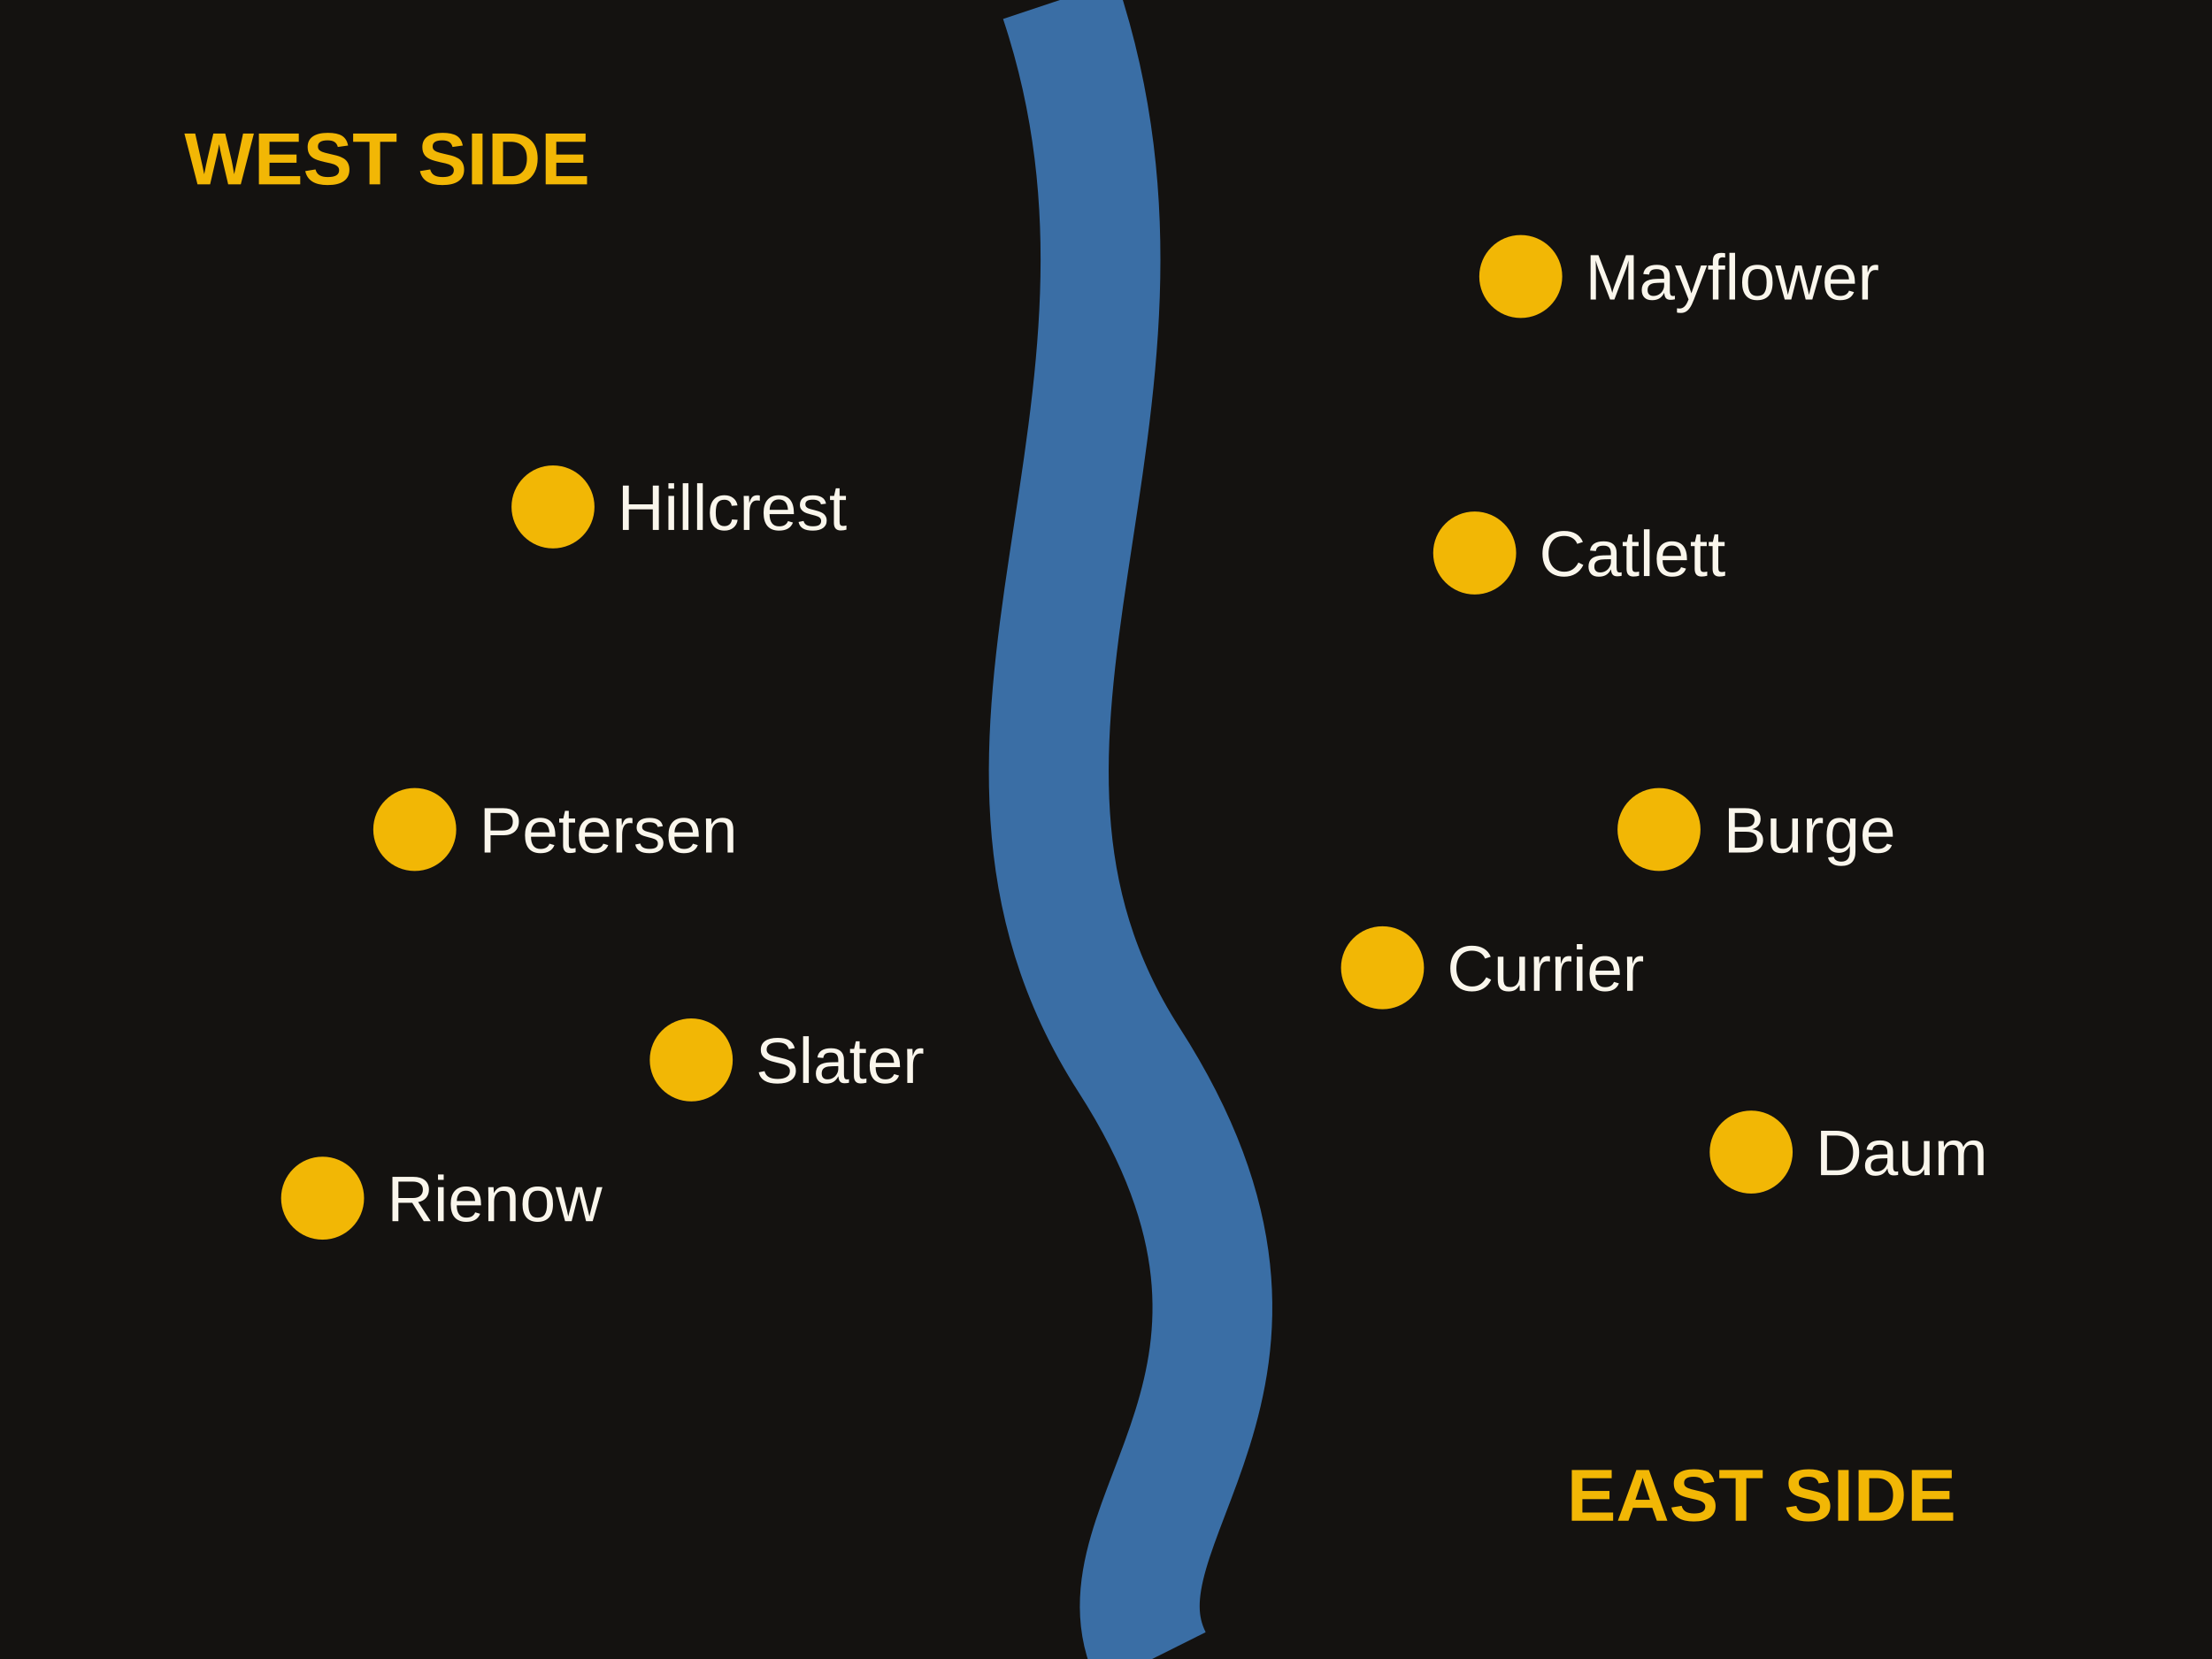
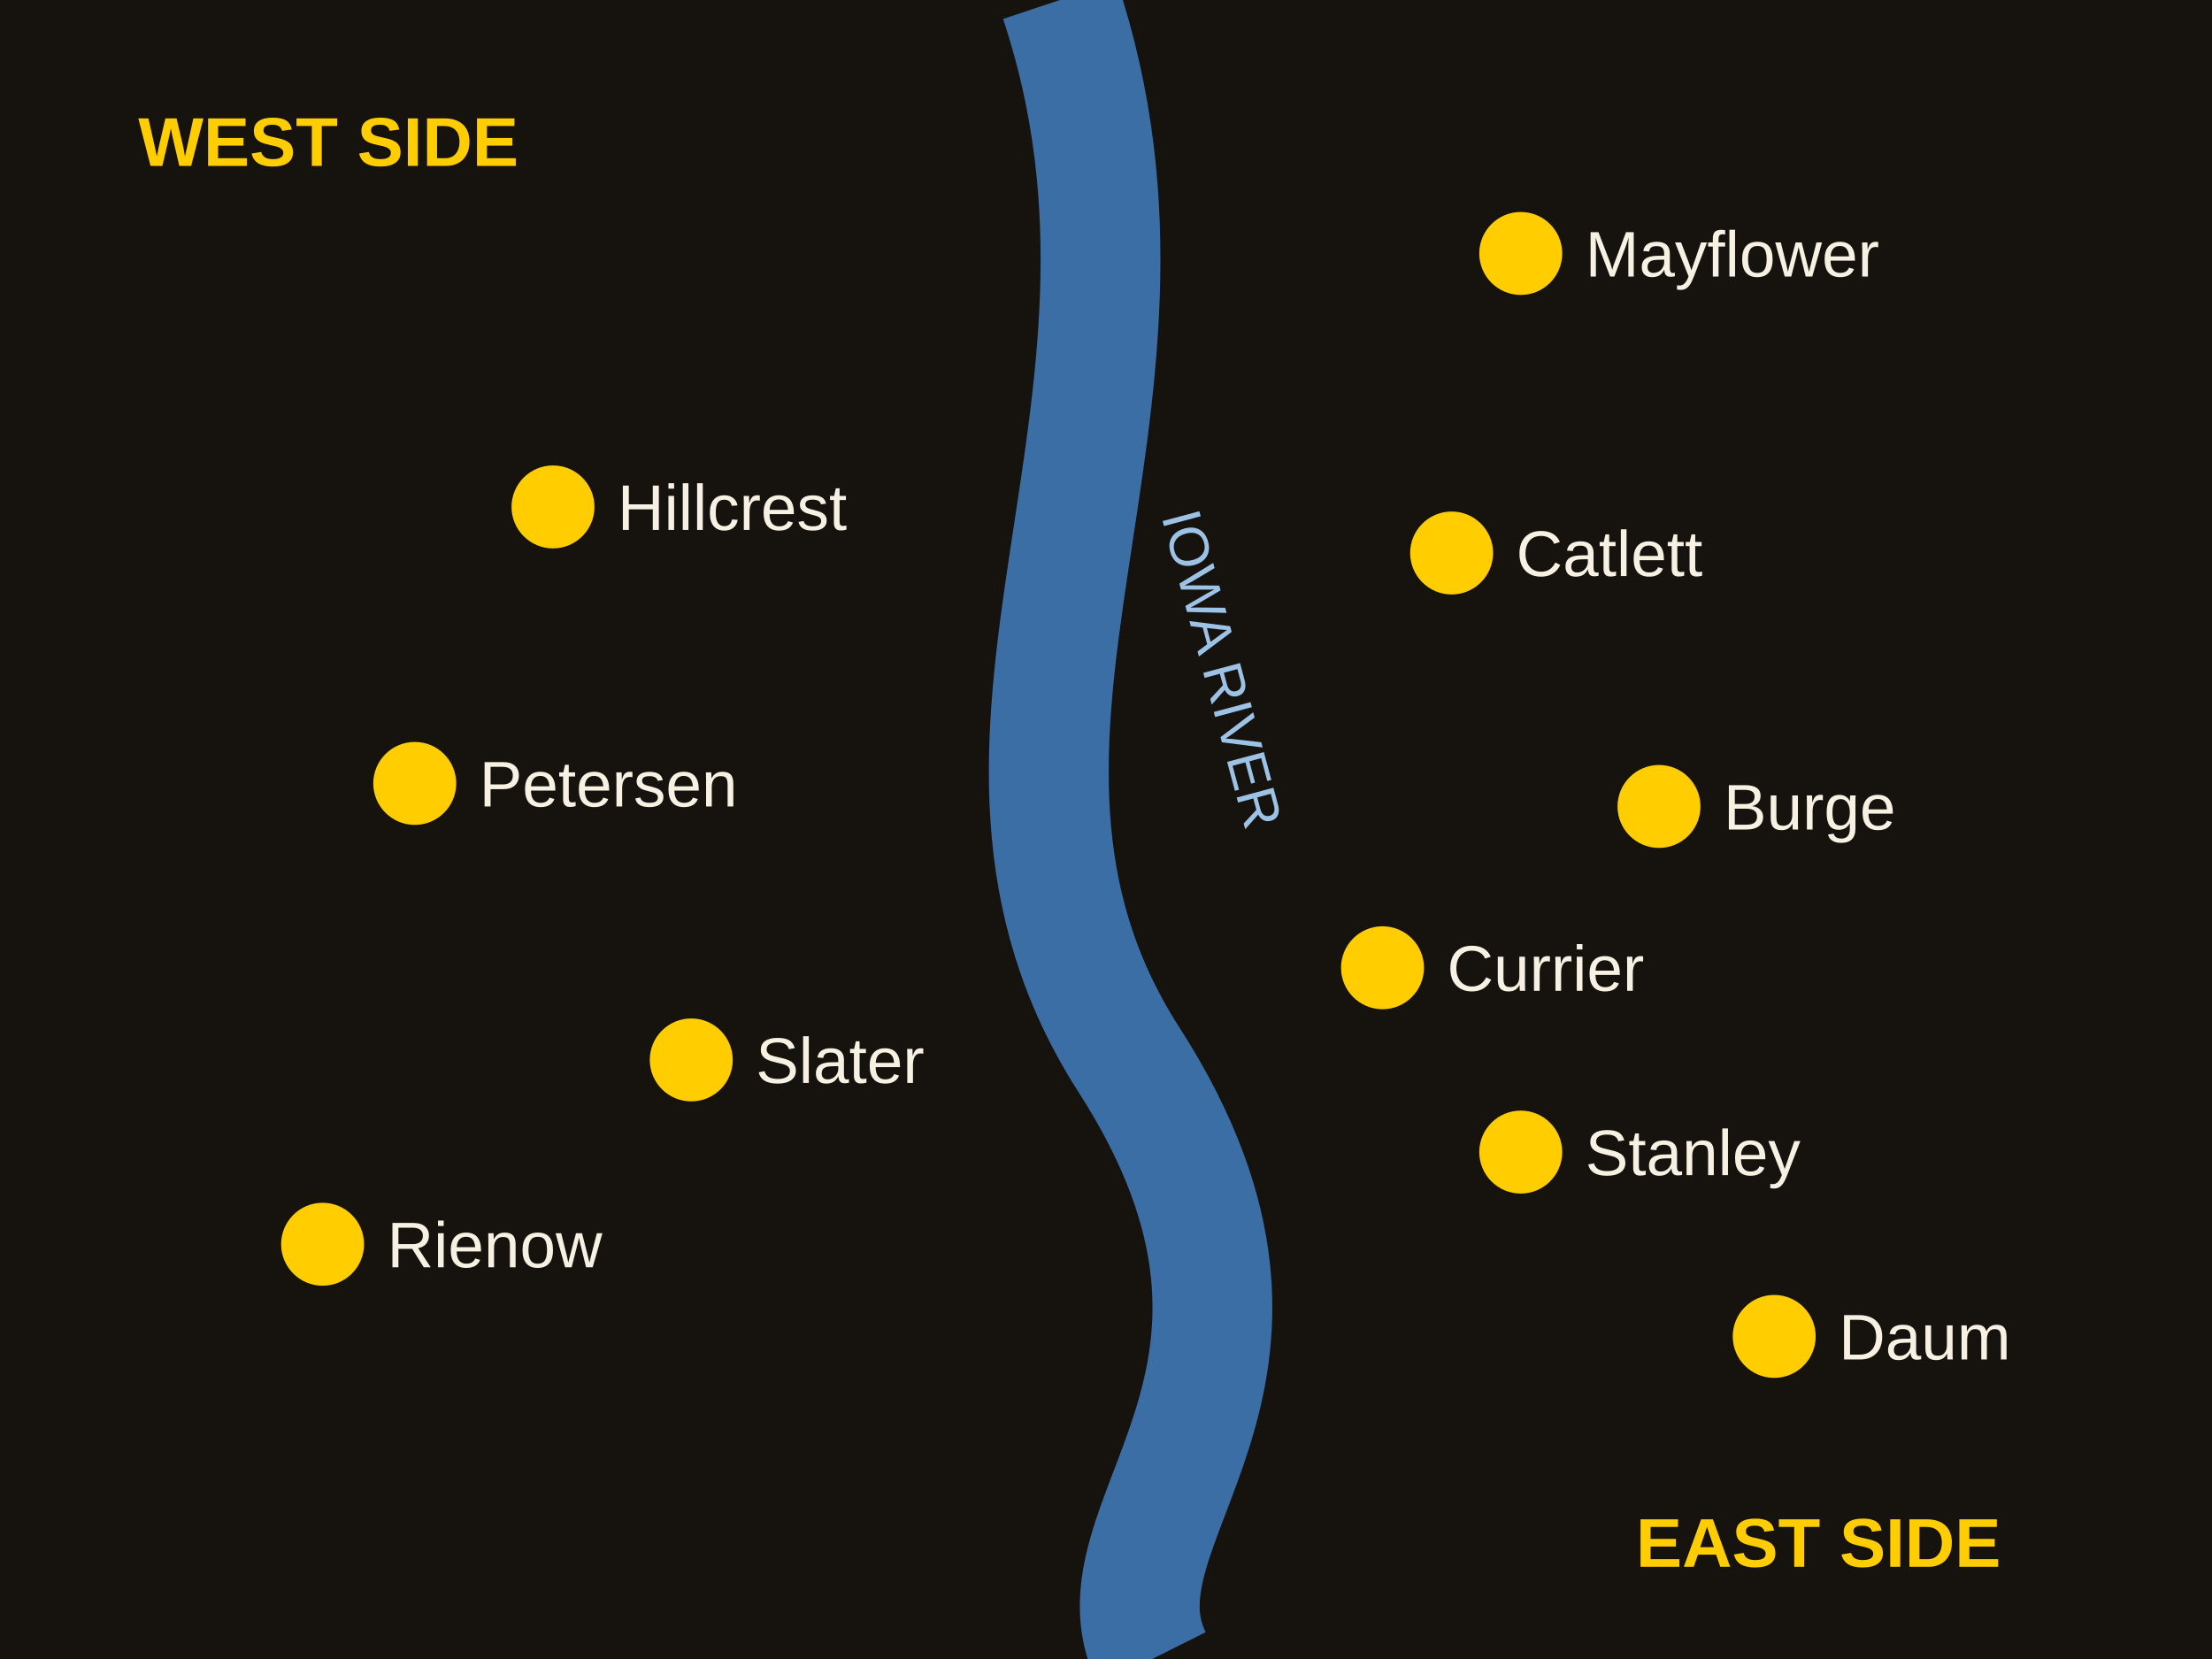
- <svg xmlns="http://www.w3.org/2000/svg" viewBox="0 0 480 360" width="480" height="360" role="img">
-   <rect width="480" height="360" fill="#141210" />
+ <svg xmlns="http://www.w3.org/2000/svg" viewBox="0 0 480 360" width="480" height="360">
+   <rect width="480" height="360" fill="#16130f" />
  <path d="M230 0 C260 90 200 160 245 230 S235 330 250 360" stroke="#3a6ea5" stroke-width="26" fill="none" />
-   <circle cx="320" cy="120" r="9" fill="#f2b705" />
-   <text x="334" y="125" fill="#faf6ec" font-family="Arial" font-size="14">Catlett</text>
-   <circle cx="360" cy="180" r="9" fill="#f2b705" />
-   <text x="374" y="185" fill="#faf6ec" font-family="Arial" font-size="14">Burge</text>
-   <circle cx="300" cy="210" r="9" fill="#f2b705" />
-   <text x="314" y="215" fill="#faf6ec" font-family="Arial" font-size="14">Currier</text>
-   <circle cx="380" cy="250" r="9" fill="#f2b705" />
-   <text x="394" y="255" fill="#faf6ec" font-family="Arial" font-size="14">Daum</text>
-   <circle cx="330" cy="60" r="9" fill="#f2b705" />
-   <text x="344" y="65" fill="#faf6ec" font-family="Arial" font-size="14">Mayflower</text>
-   <circle cx="120" cy="110" r="9" fill="#f2b705" />
-   <text x="134" y="115" fill="#faf6ec" font-family="Arial" font-size="14">Hillcrest</text>
-   <circle cx="90" cy="180" r="9" fill="#f2b705" />
-   <text x="104" y="185" fill="#faf6ec" font-family="Arial" font-size="14">Petersen</text>
-   <circle cx="150" cy="230" r="9" fill="#f2b705" />
-   <text x="164" y="235" fill="#faf6ec" font-family="Arial" font-size="14">Slater</text>
-   <circle cx="70" cy="260" r="9" fill="#f2b705" />
-   <text x="84" y="265" fill="#faf6ec" font-family="Arial" font-size="14">Rienow</text>
-   <text x="40" y="40" fill="#f2b705" font-family="Arial" font-weight="bold" font-size="16">WEST SIDE</text>
-   <text x="340" y="330" fill="#f2b705" font-family="Arial" font-weight="bold" font-size="16">EAST SIDE</text>
+   <circle cx="330" cy="55" r="9" fill="#ffcd00" />
+   <text x="344" y="60" fill="#f7f1e3" font-family="Arial" font-size="14">Mayflower</text>
+   <circle cx="315" cy="120" r="9" fill="#ffcd00" />
+   <text x="329" y="125" fill="#f7f1e3" font-family="Arial" font-size="14">Catlett</text>
+   <circle cx="360" cy="175" r="9" fill="#ffcd00" />
+   <text x="374" y="180" fill="#f7f1e3" font-family="Arial" font-size="14">Burge</text>
+   <circle cx="300" cy="210" r="9" fill="#ffcd00" />
+   <text x="314" y="215" fill="#f7f1e3" font-family="Arial" font-size="14">Currier</text>
+   <circle cx="330" cy="250" r="9" fill="#ffcd00" />
+   <text x="344" y="255" fill="#f7f1e3" font-family="Arial" font-size="14">Stanley</text>
+   <circle cx="385" cy="290" r="9" fill="#ffcd00" />
+   <text x="399" y="295" fill="#f7f1e3" font-family="Arial" font-size="14">Daum</text>
+   <circle cx="120" cy="110" r="9" fill="#ffcd00" />
+   <text x="134" y="115" fill="#f7f1e3" font-family="Arial" font-size="14">Hillcrest</text>
+   <circle cx="90" cy="170" r="9" fill="#ffcd00" />
+   <text x="104" y="175" fill="#f7f1e3" font-family="Arial" font-size="14">Petersen</text>
+   <circle cx="150" cy="230" r="9" fill="#ffcd00" />
+   <text x="164" y="235" fill="#f7f1e3" font-family="Arial" font-size="14">Slater</text>
+   <circle cx="70" cy="270" r="9" fill="#ffcd00" />
+   <text x="84" y="275" fill="#f7f1e3" font-family="Arial" font-size="14">Rienow</text>
+   <text x="30" y="36" fill="#ffcd00" font-family="Arial" font-weight="bold" font-size="15">WEST SIDE</text>
+   <text x="355" y="340" fill="#ffcd00" font-family="Arial" font-weight="bold" font-size="15">EAST SIDE</text>
+   <text x="252" y="112" fill="#9cc3e6" font-family="Arial" font-size="12" transform="rotate(75 252 112)">IOWA RIVER</text>
</svg>
